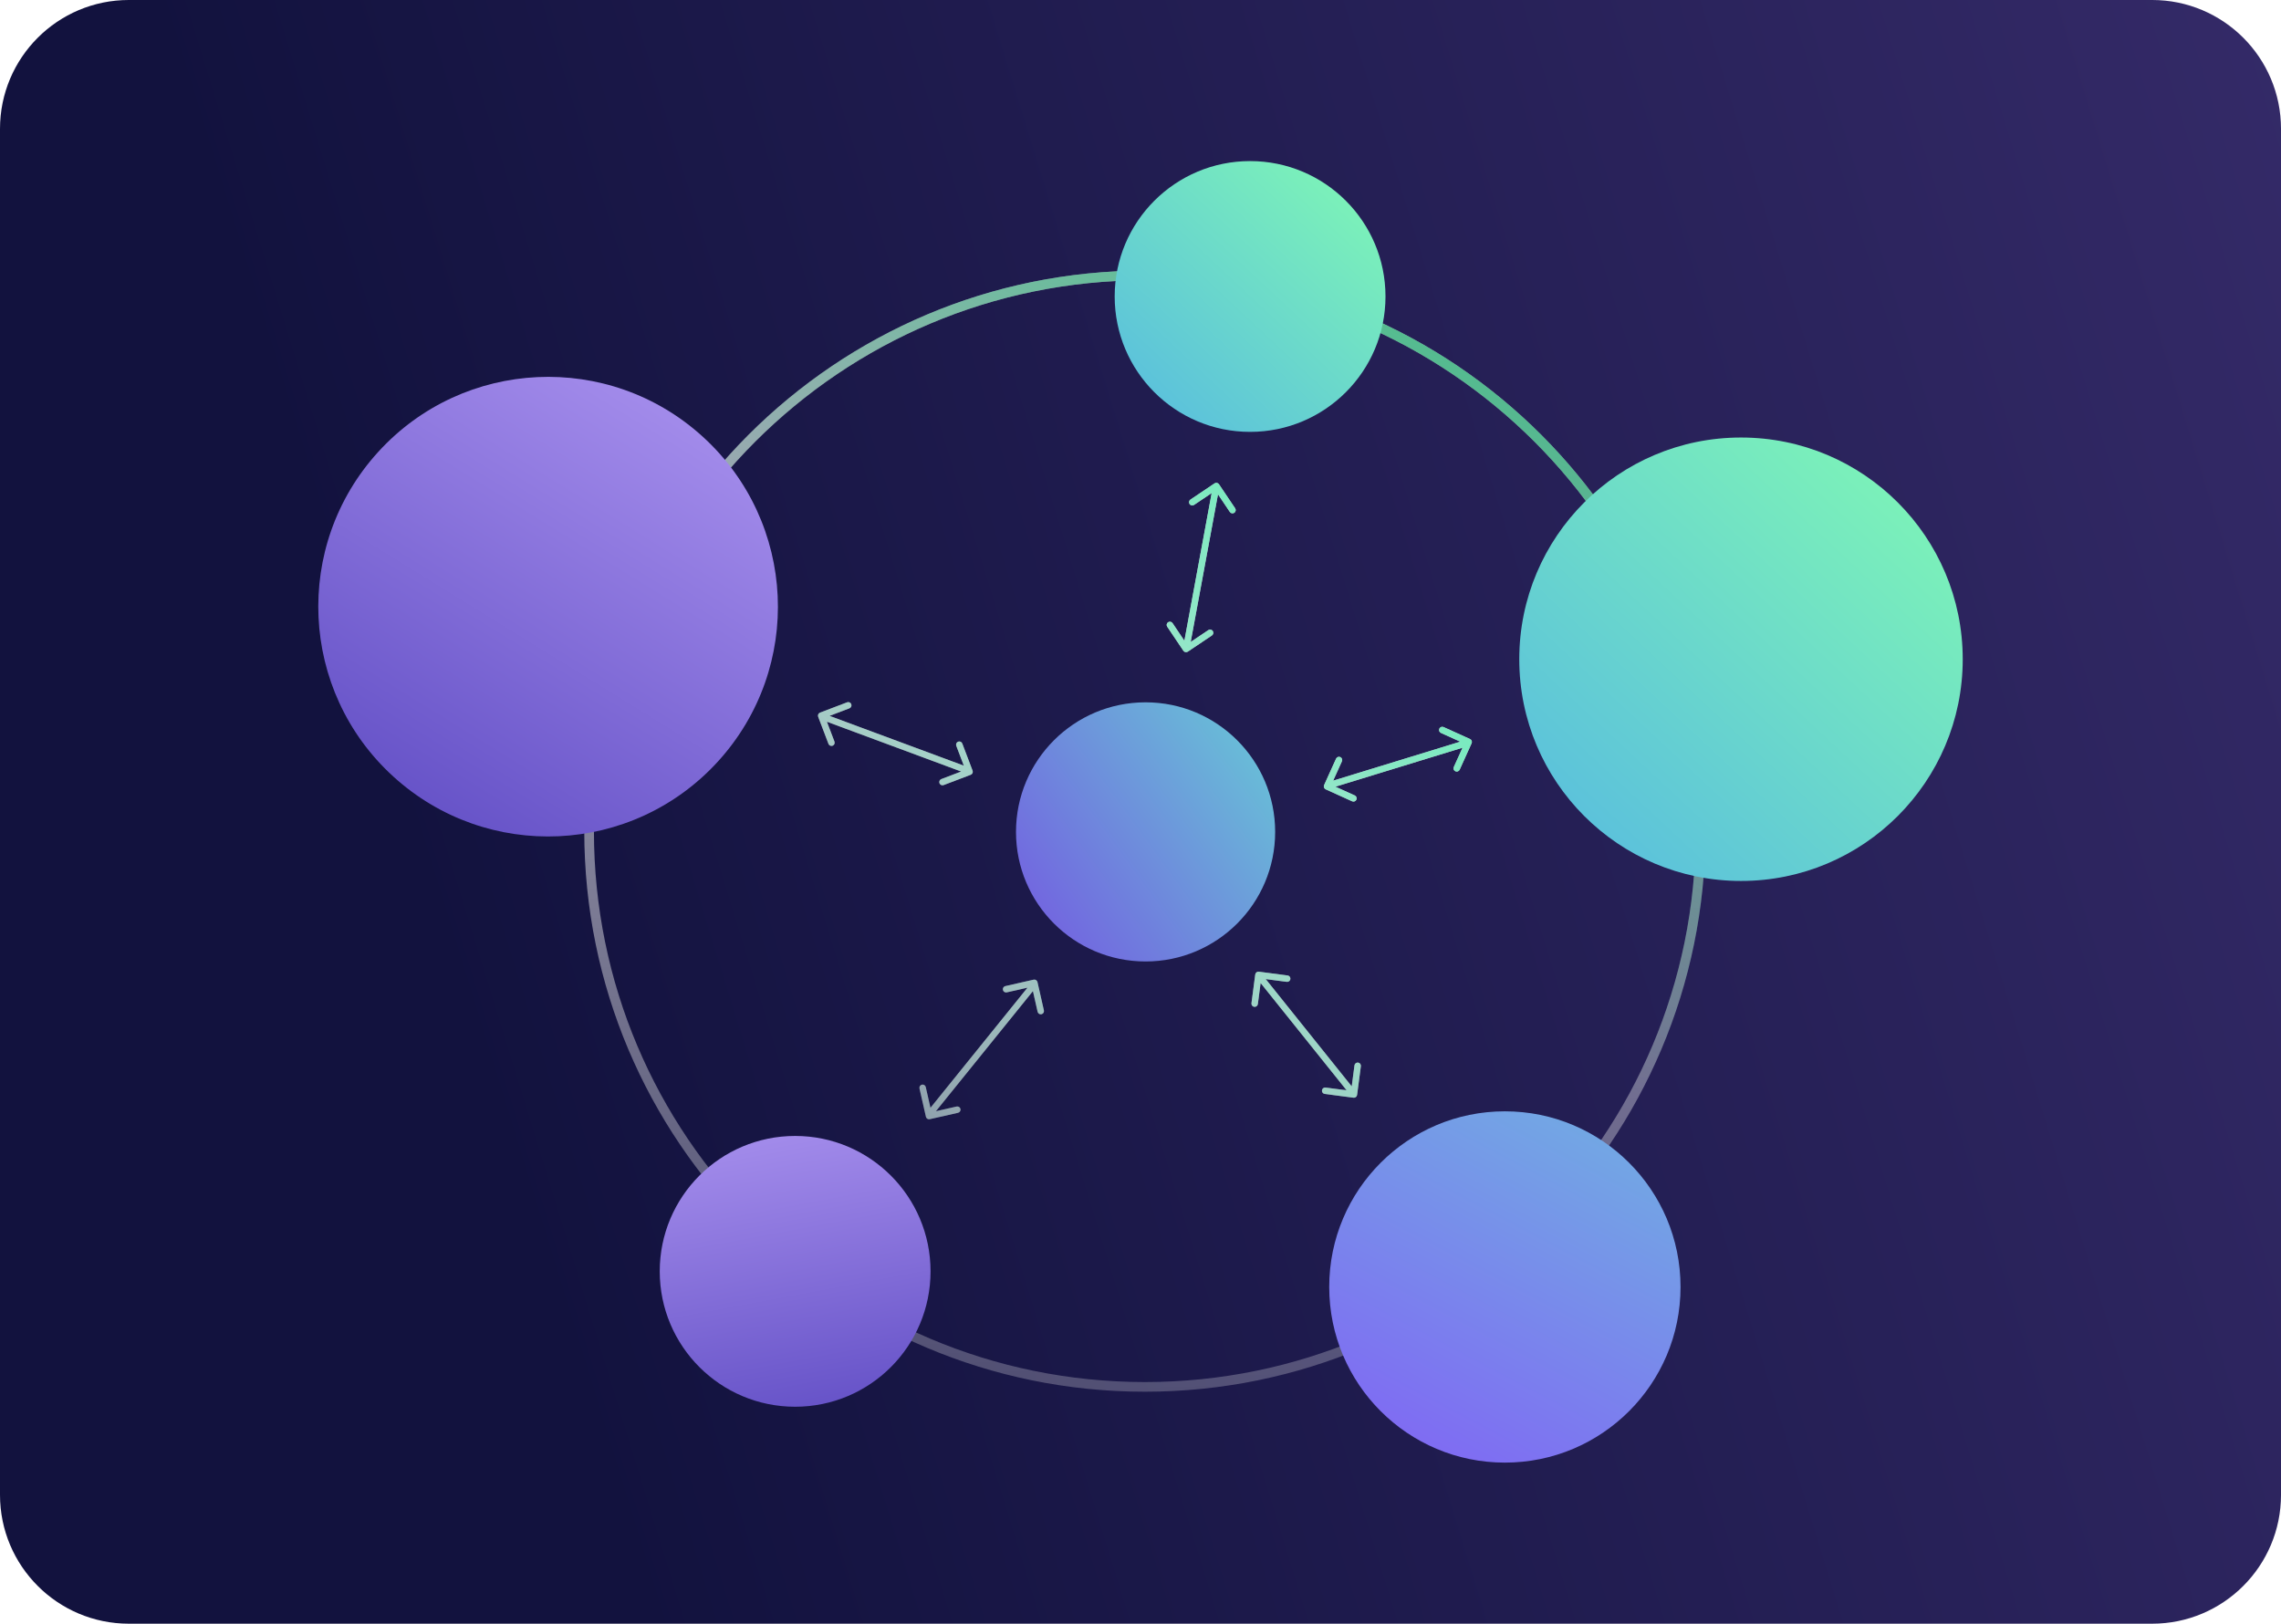
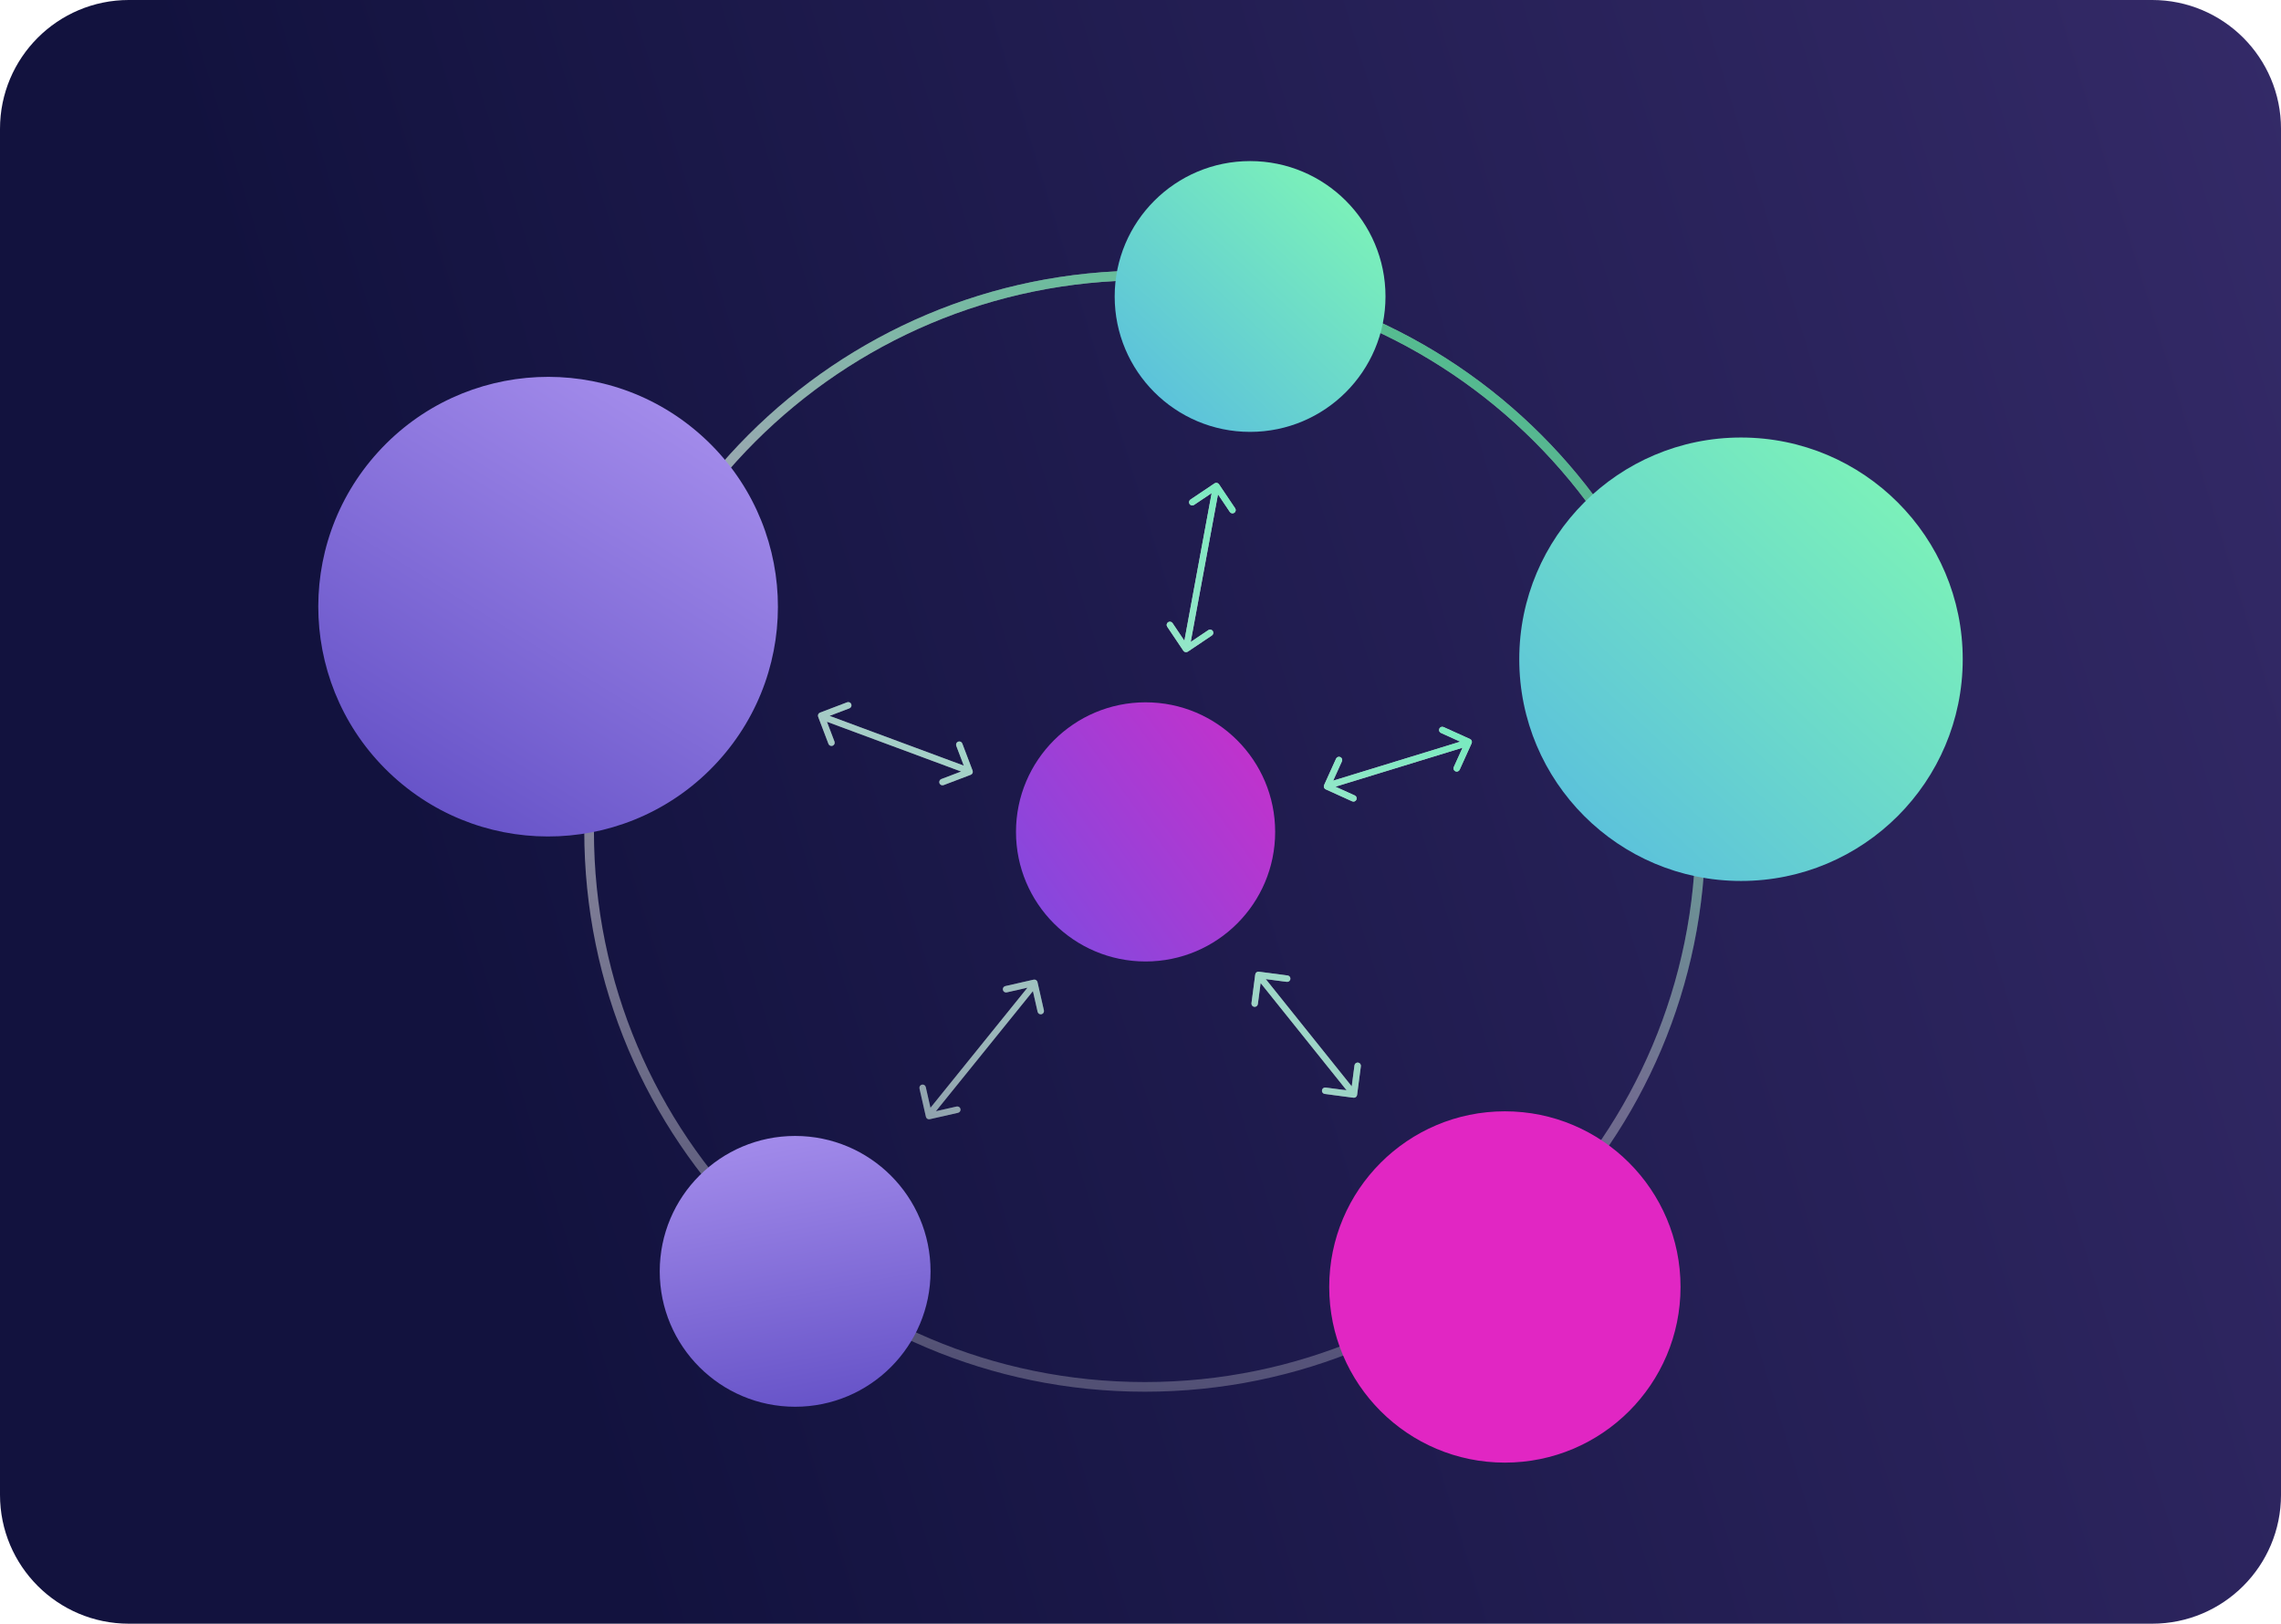
<svg xmlns="http://www.w3.org/2000/svg" width="93.662mm" height="66.675mm" viewBox="0 0 93.662 66.675" version="1.1" id="svg5" xml:space="preserve">
  <defs id="defs2">
    <linearGradient id="paint0_linear_660_2530" x1="154.095" y1="10.494" x2="161.671" y2="290.704" gradientUnits="userSpaceOnUse">
      <stop stop-color="white" stop-opacity="0.7" id="stop2096" />
      <stop offset="0.977" stop-color="white" stop-opacity="0" id="stop2098" />
    </linearGradient>
    <linearGradient id="paint1_linear_660_2530" x1="237.07" y1="8.772" x2="173.729" y2="118.948" gradientUnits="userSpaceOnUse">
      <stop stop-color="#26C076" id="stop2101" />
      <stop offset="1" stop-color="#26C076" stop-opacity="0" id="stop2103" />
    </linearGradient>
    <linearGradient id="paint2_linear_660_2530" x1="171.999" y1="64.501" x2="68.424" y2="222.912" gradientUnits="userSpaceOnUse">
      <stop offset="0.131" stop-color="white" stop-opacity="0.7" id="stop2106" />
      <stop offset="0.977" stop-color="white" stop-opacity="0" id="stop2108" />
    </linearGradient>
    <linearGradient id="paint3_linear_660_2530" x1="175.999" y1="66.001" x2="43.154" y2="187.169" gradientUnits="userSpaceOnUse">
      <stop stop-color="#77EBBE" id="stop2111" />
      <stop offset="0.977" stop-color="white" stop-opacity="0" id="stop2113" />
    </linearGradient>
    <linearGradient id="paint4_linear_660_2530" x1="181.672" y1="-0.31" x2="129.209" y2="55.853" gradientUnits="userSpaceOnUse">
      <stop stop-color="#82FBB2" id="stop2116" />
      <stop offset="0.979" stop-color="#4BA9ED" id="stop2118" />
    </linearGradient>
    <linearGradient id="paint5_linear_660_2530" x1="272.102" y1="42.394" x2="186.191" y2="134.365" gradientUnits="userSpaceOnUse">
      <stop stop-color="#82FBB2" id="stop2121" />
      <stop offset="0.979" stop-color="#4BA9ED" id="stop2123" />
    </linearGradient>
    <linearGradient id="paint6_linear_660_2530" x1="175.618" y1="73.387" x2="113.157" y2="118.776" gradientUnits="userSpaceOnUse">
-       <stop stop-color="#63ECD3" id="stop2126" />
+       <stop stop-color="#E126C3" id="stop2126" />
      <stop offset="1" stop-color="#754EE2" id="stop2128" />
    </linearGradient>
    <linearGradient id="paint7_linear_660_2530" x1="67.711" y1="145.179" x2="80.31" y2="212.366" gradientUnits="userSpaceOnUse">
      <stop stop-color="#AF97F2" id="stop2131" />
      <stop offset="1" stop-color="#503EBB" id="stop2133" />
    </linearGradient>
    <linearGradient id="paint8_linear_660_2530" x1="255.873" y1="100.024" x2="191.841" y2="221.266" gradientUnits="userSpaceOnUse">
-       <stop stop-color="#63ECD3" id="stop2136" />
-       <stop offset="1" stop-color="#835AF7" id="stop2138" />
+       <stop stop-color="#E126C3" id="stop2136" />
+       <stop offset="1" stop-color="#E126C3" id="stop2138" />
    </linearGradient>
    <linearGradient id="paint9_linear_660_2530" x1="55.052" y1="11.091" x2="-5.961" y2="109.774" gradientUnits="userSpaceOnUse">
      <stop stop-color="#AF97F2" id="stop2141" />
      <stop offset="1" stop-color="#503EBB" id="stop2143" />
    </linearGradient>
    <linearGradient id="paint0_linear_660_2529" x1="94.322" y1="235.35" x2="485.847" y2="114.731" gradientUnits="userSpaceOnUse">
      <stop stop-color="#12123E" id="stop2225" />
      <stop offset="1" stop-color="#3E3174" id="stop2227" />
    </linearGradient>
  </defs>
  <g id="layer1" transform="translate(-54.17301,-175.6608)">
    <g style="fill:none" id="g274" transform="matrix(0.2645833,0,0,0.2645833,28.50663,150.0409)">
      <g style="fill:none" id="g2240" transform="translate(97.00679,96.83066)">
        <rect y="0" width="354" height="252" rx="20" fill="url(#paint0_linear_660_2529)" id="rect2223" x="0" style="fill:url(#paint0_linear_660_2529)" />
      </g>
      <g style="fill:none" id="g2192" transform="translate(131.6829,121.8309)">
        <circle cx="142.998" cy="103.998" r="86.248" stroke="url(#paint0_linear_660_2530)" stroke-width="1.5" id="circle2076" style="stroke:url(#paint0_linear_660_2530)" />
        <circle cx="142.998" cy="103.998" r="86.248" stroke="url(#paint1_linear_660_2530)" stroke-width="1.5" id="circle2078" style="stroke:url(#paint1_linear_660_2530)" />
        <path d="m 159.33,42.028 c 11.606,0 21.014,-9.408 21.014,-21.014 0,-11.606 -9.408,-21.014 -21.014,-21.014 -11.605,0 -21.014,9.408 -21.014,21.014 0,11.606 9.409,21.014 21.014,21.014 z" fill="url(#paint4_linear_660_2530)" id="path2084" style="fill:url(#paint4_linear_660_2530)" />
        <path d="m 235.517,111.726 c 19.005,0 34.411,-15.407 34.411,-34.412 0,-19.005 -15.406,-34.411 -34.411,-34.411 -19.005,0 -34.412,15.407 -34.412,34.411 0,19.005 15.407,34.412 34.412,34.412 z" fill="url(#paint5_linear_660_2530)" id="path2086" style="fill:url(#paint5_linear_660_2530)" />
        <path d="m 143.111,124.222 c 11.106,0 20.11,-9.004 20.11,-20.111 0,-11.107 -9.004,-20.11 -20.11,-20.11 -11.107,0 -20.111,9.004 -20.111,20.11 0,11.107 9.004,20.111 20.111,20.111 z" fill="url(#paint6_linear_660_2530)" id="path2088" style="fill:url(#paint6_linear_660_2530)" />
        <path d="m 88.725,193.329 c 11.606,0 21.014,-9.408 21.014,-21.014 0,-11.605 -9.408,-21.014 -21.014,-21.014 -11.606,0 -21.014,9.409 -21.014,21.014 0,11.606 9.408,21.014 21.014,21.014 z" fill="url(#paint7_linear_660_2530)" id="path2090" style="fill:url(#paint7_linear_660_2530)" />
        <path d="m 198.872,202 c 15.056,0 27.261,-12.205 27.261,-27.261 0,-15.056 -12.205,-27.261 -27.261,-27.261 -15.055,0 -27.261,12.205 -27.261,27.261 0,15.056 12.206,27.261 27.261,27.261 z" fill="url(#paint8_linear_660_2530)" id="path2092" style="fill:url(#paint8_linear_660_2530)" />
        <path d="M 26.361,95.516 C 40.919,108.785 63.477,107.741 76.747,93.182 90.016,78.624 88.971,56.065 74.413,42.796 59.855,29.527 37.296,30.572 24.027,45.13 10.757,59.688 11.802,82.247 26.361,95.516 Z" fill="url(#paint9_linear_660_2530)" id="path2094" style="fill:url(#paint9_linear_660_2530)" />
      </g>
      <g id="g2387">
        <path fill-rule="evenodd" clip-rule="evenodd" d="m 149.67,76.135 c -0.229,0.154 -0.54,0.093 -0.694,-0.136 l -2.509,-3.735 c -0.154,-0.229 -0.093,-0.54 0.136,-0.694 0.229,-0.154 0.54,-0.093 0.694,0.136 l 1.836,2.733 4.234,-22.912 -2.733,1.836 c -0.229,0.154 -0.54,0.093 -0.694,-0.136 -0.154,-0.229 -0.093,-0.54 0.136,-0.694 l 3.735,-2.51 c 0.23,-0.154 0.54,-0.093 0.694,0.136 l 2.51,3.735 c 0.154,0.229 0.093,0.54 -0.136,0.694 -0.23,0.154 -0.54,0.093 -0.694,-0.136 l -1.837,-2.733 -4.234,22.912 2.734,-1.836 c 0.229,-0.154 0.539,-0.093 0.693,0.136 0.154,0.229 0.093,0.54 -0.136,0.694 z m -40.053,72.569 c -0.269,0.061 -0.537,-0.108 -0.598,-0.377 l -0.996,-4.388 c -0.061,-0.27 0.108,-0.538 0.377,-0.599 0.269,-0.061 0.537,0.108 0.598,0.377 l 0.729,3.212 15.055,-18.64 -3.212,0.728 c -0.269,0.061 -0.537,-0.107 -0.598,-0.377 -0.061,-0.269 0.108,-0.537 0.377,-0.598 l 4.389,-0.996 c 0.269,-0.061 0.537,0.108 0.598,0.377 l 0.996,4.389 c 0.061,0.269 -0.108,0.537 -0.377,0.598 -0.27,0.061 -0.537,-0.108 -0.599,-0.377 l -0.728,-3.211 -15.055,18.64 3.211,-0.729 c 0.27,-0.061 0.538,0.108 0.599,0.377 0.061,0.269 -0.108,0.537 -0.377,0.598 z m 65.761,-3.337 c 0.273,0.036 0.524,-0.157 0.56,-0.431 l 0.585,-4.462 c 0.036,-0.274 -0.157,-0.525 -0.43,-0.561 -0.274,-0.035 -0.525,0.157 -0.561,0.431 l -0.428,3.265 -13.346,-16.653 3.265,0.428 c 0.273,0.036 0.524,-0.157 0.56,-0.43 0.036,-0.274 -0.157,-0.525 -0.43,-0.561 l -4.462,-0.585 c -0.274,-0.036 -0.525,0.157 -0.561,0.431 l -0.585,4.461 c -0.036,0.274 0.157,0.525 0.431,0.561 0.274,0.036 0.525,-0.157 0.561,-0.431 l 0.428,-3.265 13.346,16.653 -3.265,-0.428 c -0.274,-0.036 -0.525,0.157 -0.561,0.431 -0.036,0.274 0.157,0.525 0.431,0.561 z m -59.113,-50.764 c 0.099,0.258 -0.031,0.547 -0.289,0.645 l -4.206,1.599 c -0.258,0.098 -0.547,-0.032 -0.645,-0.29 -0.098,-0.258 0.031,-0.547 0.289,-0.645 l 3.078,-1.17 -20.832,-7.726 1.171,3.078 c 0.098,0.258 -0.032,0.547 -0.29,0.645 -0.258,0.098 -0.547,-0.032 -0.645,-0.29 l -1.599,-4.206 c -0.098,-0.258 0.032,-0.547 0.29,-0.645 l 4.206,-1.599 c 0.258,-0.098 0.547,0.032 0.645,0.29 0.098,0.258 -0.032,0.547 -0.29,0.645 l -3.078,1.17 20.833,7.726 -1.171,-3.078 c -0.098,-0.258 0.032,-0.547 0.29,-0.645 0.258,-0.098 0.547,0.032 0.645,0.29 z m 54.801,2.904 c -0.252,-0.114 -0.363,-0.41 -0.25,-0.662 l 1.856,-4.099 c 0.114,-0.252 0.41,-0.363 0.662,-0.249 0.251,0.114 0.363,0.41 0.249,0.662 l -1.358,3 19.725,-6.049 -3,-1.358 c -0.252,-0.114 -0.364,-0.41 -0.25,-0.662 0.114,-0.252 0.41,-0.363 0.662,-0.249 l 4.1,1.856 c 0.251,0.114 0.363,0.41 0.249,0.662 l -1.856,4.1 c -0.114,0.252 -0.41,0.363 -0.661,0.249 -0.252,-0.114 -0.364,-0.41 -0.25,-0.662 l 1.358,-3 -19.724,6.05 3,1.357 c 0.251,0.114 0.363,0.411 0.249,0.662 -0.114,0.252 -0.41,0.363 -0.662,0.249 z" fill="url(#paint2_linear_660_2530)" id="path2080" style="fill:url(#paint2_linear_660_2530)" transform="translate(131.6829,121.8309)" />
        <path fill-rule="evenodd" clip-rule="evenodd" d="m 149.67,76.135 c -0.229,0.154 -0.54,0.093 -0.694,-0.136 l -2.509,-3.735 c -0.154,-0.229 -0.093,-0.54 0.136,-0.694 0.229,-0.154 0.54,-0.093 0.694,0.136 l 1.836,2.733 4.234,-22.912 -2.733,1.836 c -0.229,0.154 -0.54,0.093 -0.694,-0.136 -0.154,-0.229 -0.093,-0.54 0.136,-0.694 l 3.735,-2.51 c 0.23,-0.154 0.54,-0.093 0.694,0.136 l 2.51,3.735 c 0.154,0.229 0.093,0.54 -0.136,0.694 -0.23,0.154 -0.54,0.093 -0.694,-0.136 l -1.837,-2.733 -4.234,22.912 2.734,-1.836 c 0.229,-0.154 0.539,-0.093 0.693,0.136 0.154,0.229 0.093,0.54 -0.136,0.694 z m -40.053,72.569 c -0.269,0.061 -0.537,-0.108 -0.598,-0.377 l -0.996,-4.388 c -0.061,-0.27 0.108,-0.538 0.377,-0.599 0.269,-0.061 0.537,0.108 0.598,0.377 l 0.729,3.212 15.055,-18.64 -3.212,0.728 c -0.269,0.061 -0.537,-0.107 -0.598,-0.377 -0.061,-0.269 0.108,-0.537 0.377,-0.598 l 4.389,-0.996 c 0.269,-0.061 0.537,0.108 0.598,0.377 l 0.996,4.389 c 0.061,0.269 -0.108,0.537 -0.377,0.598 -0.27,0.061 -0.537,-0.108 -0.599,-0.377 l -0.728,-3.211 -15.055,18.64 3.211,-0.729 c 0.27,-0.061 0.538,0.108 0.599,0.377 0.061,0.269 -0.108,0.537 -0.377,0.598 z m 65.761,-3.337 c 0.273,0.036 0.524,-0.157 0.56,-0.431 l 0.585,-4.462 c 0.036,-0.274 -0.157,-0.525 -0.43,-0.561 -0.274,-0.035 -0.525,0.157 -0.561,0.431 l -0.428,3.265 -13.346,-16.653 3.265,0.428 c 0.273,0.036 0.524,-0.157 0.56,-0.43 0.036,-0.274 -0.157,-0.525 -0.43,-0.561 l -4.462,-0.585 c -0.274,-0.036 -0.525,0.157 -0.561,0.431 l -0.585,4.461 c -0.036,0.274 0.157,0.525 0.431,0.561 0.274,0.036 0.525,-0.157 0.561,-0.431 l 0.428,-3.265 13.346,16.653 -3.265,-0.428 c -0.274,-0.036 -0.525,0.157 -0.561,0.431 -0.036,0.274 0.157,0.525 0.431,0.561 z m -59.113,-50.764 c 0.099,0.258 -0.031,0.547 -0.289,0.645 l -4.206,1.599 c -0.258,0.098 -0.547,-0.032 -0.645,-0.29 -0.098,-0.258 0.031,-0.547 0.289,-0.645 l 3.078,-1.17 -20.832,-7.726 1.171,3.078 c 0.098,0.258 -0.032,0.547 -0.29,0.645 -0.258,0.098 -0.547,-0.032 -0.645,-0.29 l -1.599,-4.206 c -0.098,-0.258 0.032,-0.547 0.29,-0.645 l 4.206,-1.599 c 0.258,-0.098 0.547,0.032 0.645,0.29 0.098,0.258 -0.032,0.547 -0.29,0.645 l -3.078,1.17 20.833,7.726 -1.171,-3.078 c -0.098,-0.258 0.032,-0.547 0.29,-0.645 0.258,-0.098 0.547,0.032 0.645,0.29 z m 54.801,2.904 c -0.252,-0.114 -0.363,-0.41 -0.25,-0.662 l 1.856,-4.099 c 0.114,-0.252 0.41,-0.363 0.662,-0.249 0.251,0.114 0.363,0.41 0.249,0.662 l -1.358,3 19.725,-6.049 -3,-1.358 c -0.252,-0.114 -0.364,-0.41 -0.25,-0.662 0.114,-0.252 0.41,-0.363 0.662,-0.249 l 4.1,1.856 c 0.251,0.114 0.363,0.41 0.249,0.662 l -1.856,4.1 c -0.114,0.252 -0.41,0.363 -0.661,0.249 -0.252,-0.114 -0.364,-0.41 -0.25,-0.662 l 1.358,-3 -19.724,6.05 3,1.357 c 0.251,0.114 0.363,0.411 0.249,0.662 -0.114,0.252 -0.41,0.363 -0.662,0.249 z" fill="url(#paint3_linear_660_2530)" id="path2082" style="fill:url(#paint3_linear_660_2530)" transform="translate(131.6829,121.8309)" />
      </g>
    </g>
  </g>
</svg>
